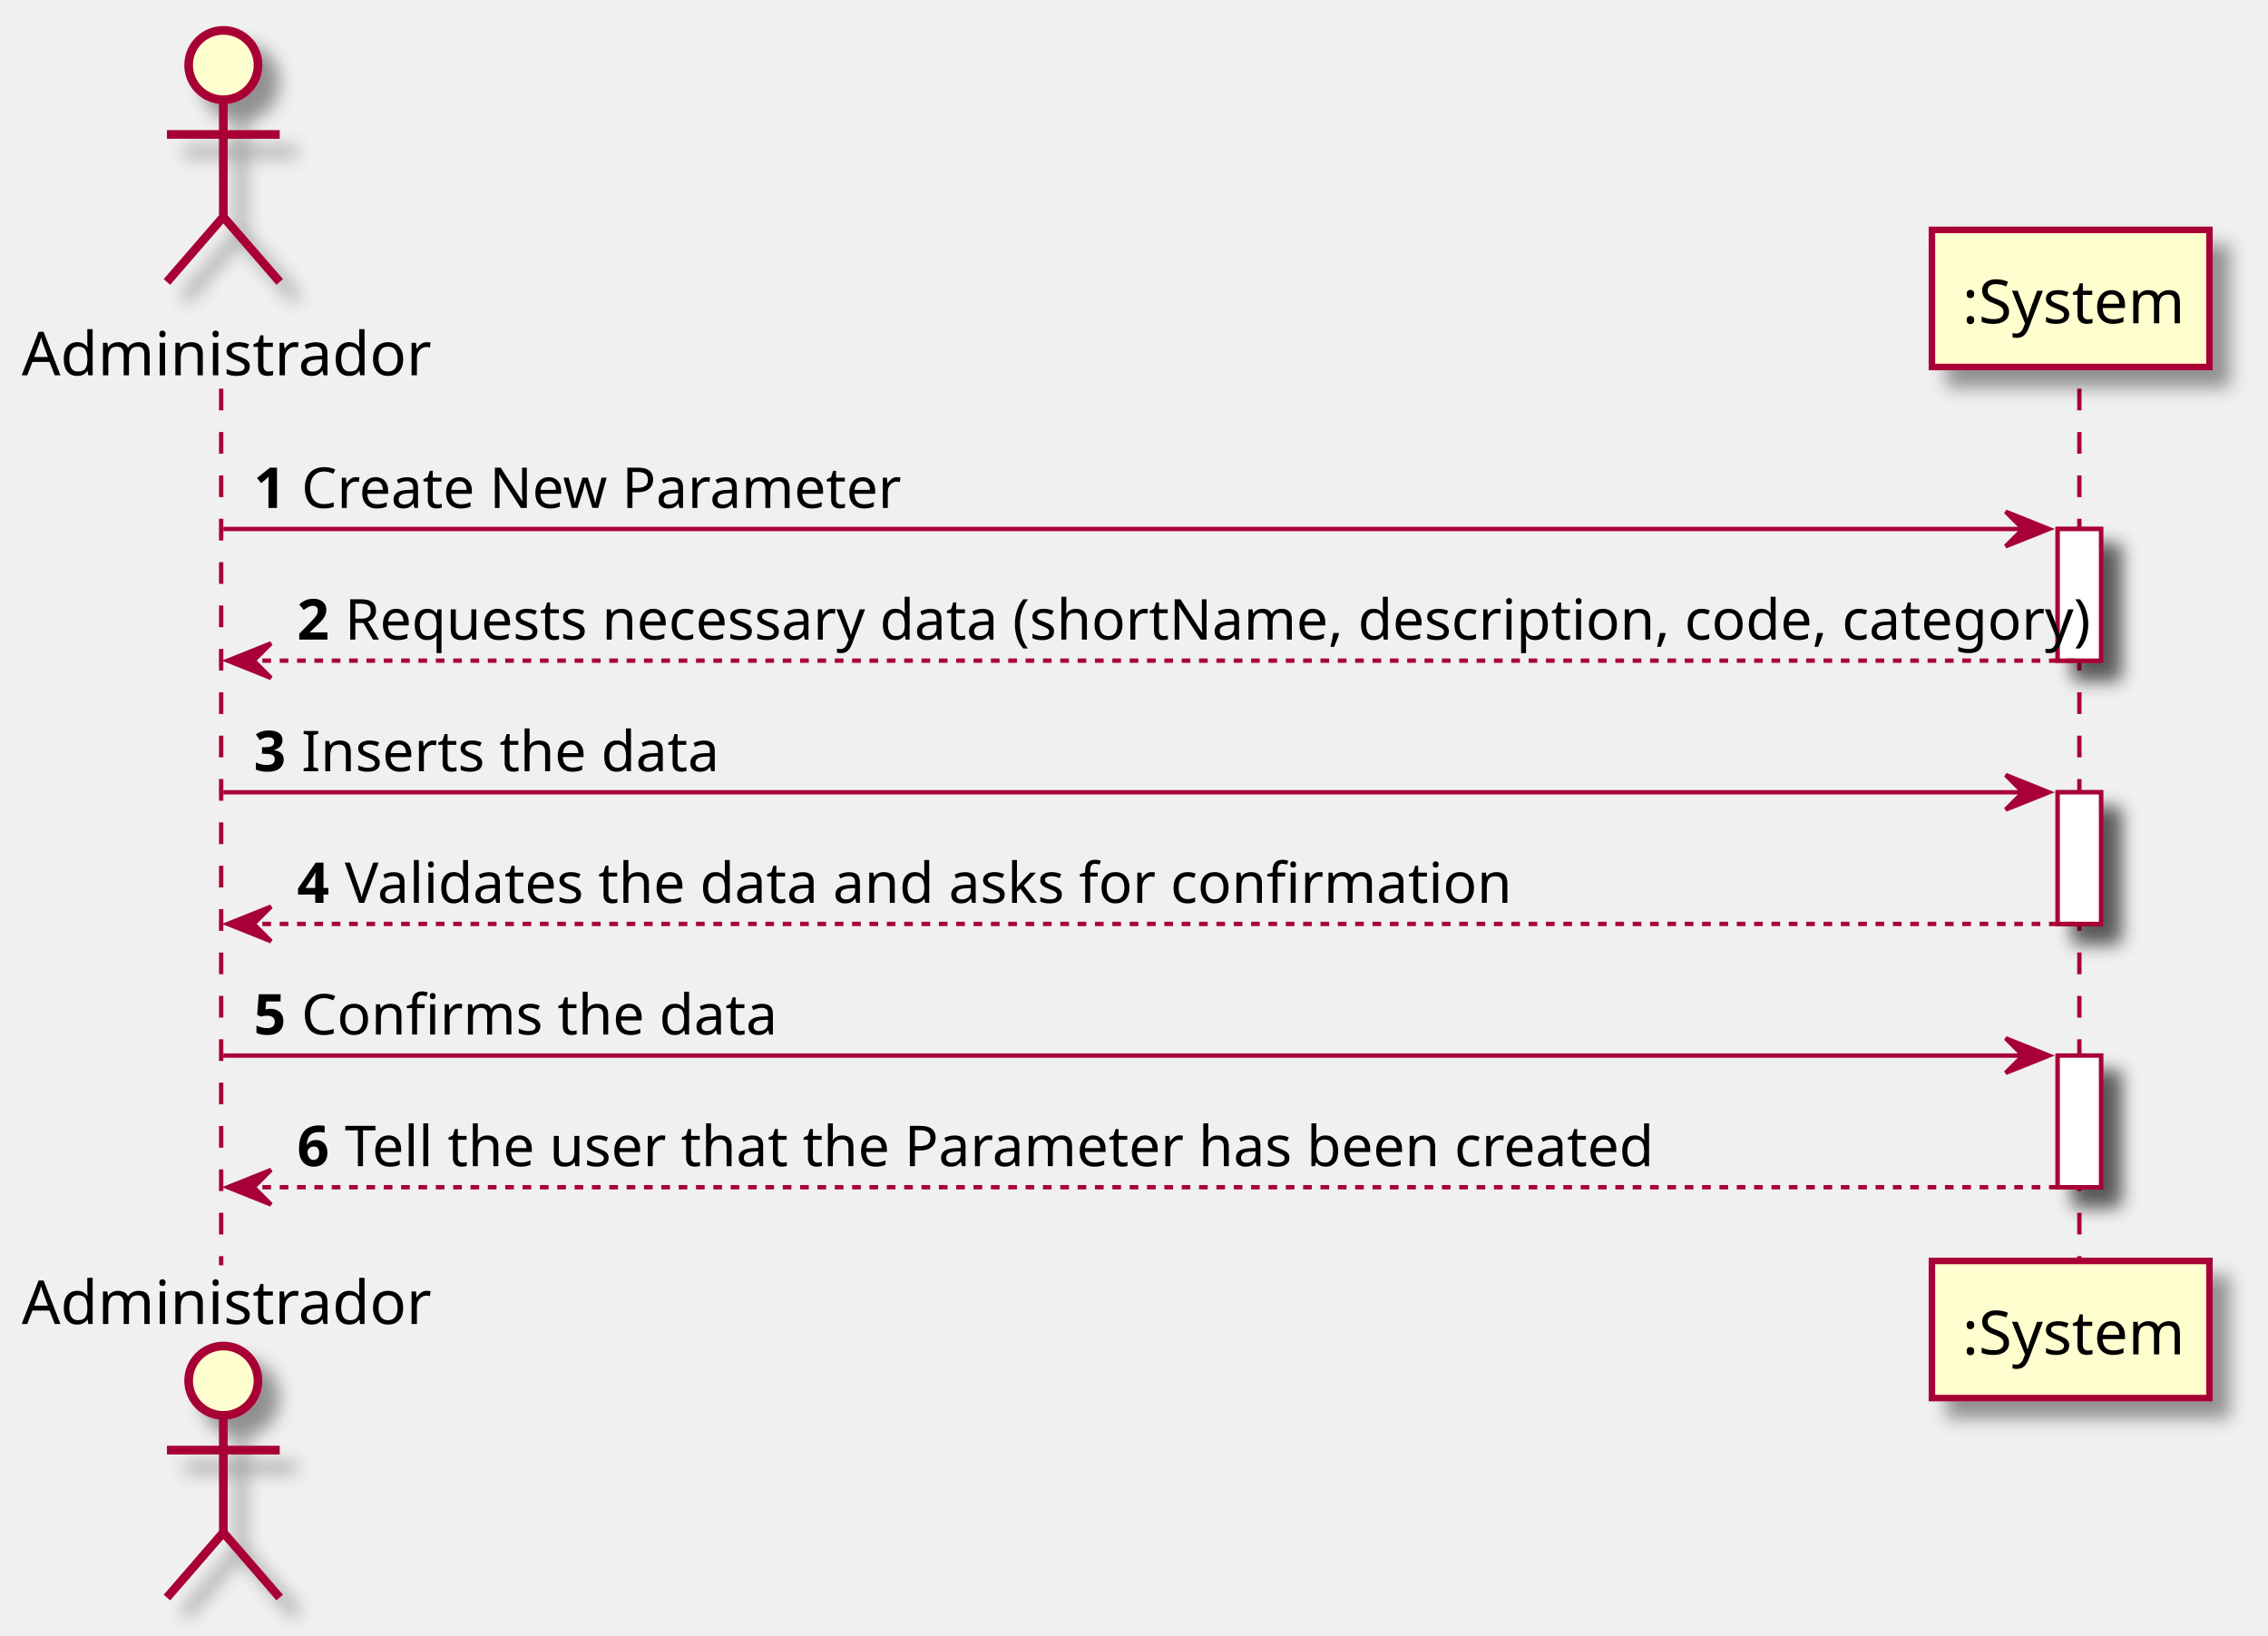
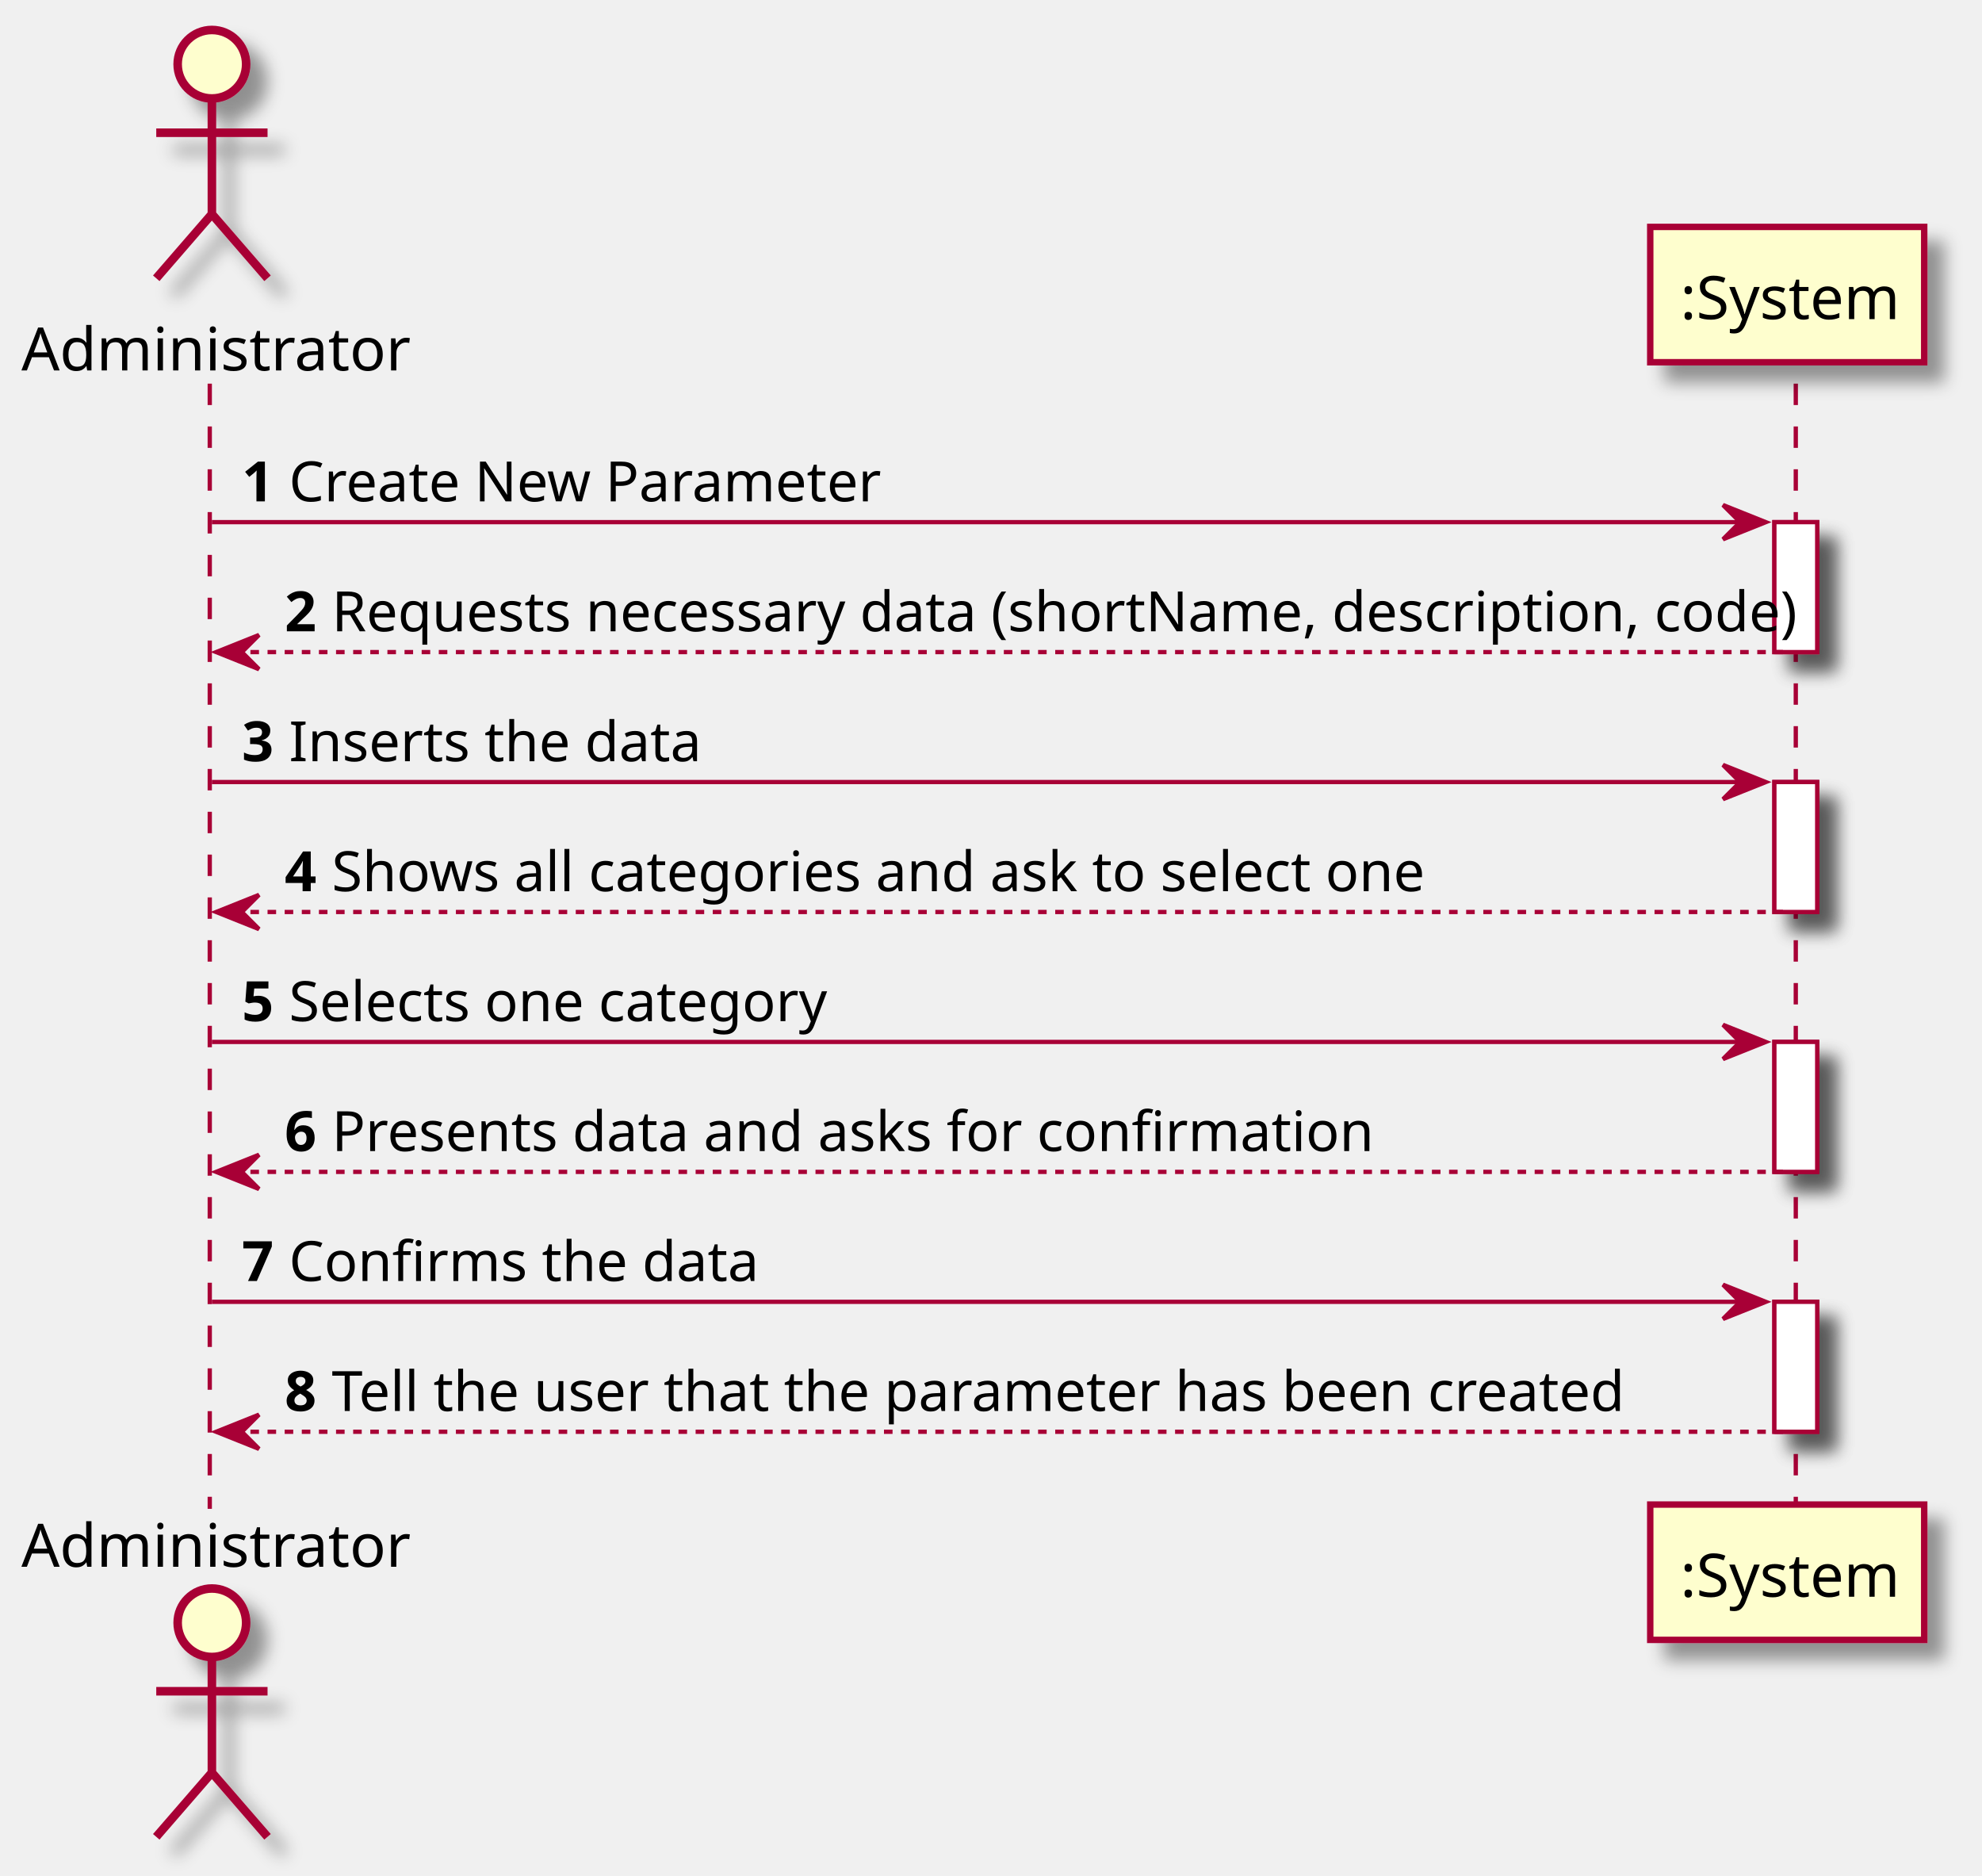
- <svg xmlns="http://www.w3.org/2000/svg" contentScriptType="application/ecmascript" contentStyleType="text/css" height="377px" preserveAspectRatio="none" style="width:523px;height:377px;" version="1.1" viewBox="0 0 523 377" width="523px" zoomAndPan="magnify">
+ <svg xmlns="http://www.w3.org/2000/svg" contentScriptType="application/ecmascript" contentStyleType="text/css" height="438px" preserveAspectRatio="none" style="width:463px;height:438px;" version="1.1" viewBox="0 0 463 438" width="463px" zoomAndPan="magnify">
  <defs>
-     <filter height="300%" id="fp5ntj9ouyhie" width="300%" x="-1" y="-1">
+     <filter height="300%" id="fhqstk60iwo04" width="300%" x="-1" y="-1">
      <feGaussianBlur result="blurOut" stdDeviation="2.0" />
      <feColorMatrix in="blurOut" result="blurOut2" type="matrix" values="0 0 0 0 0 0 0 0 0 0 0 0 0 0 0 0 0 0 .4 0" />
      <feOffset dx="4.0" dy="4.0" in="blurOut2" result="blurOut3" />
      <feBlend in="SourceGraphic" in2="blurOut3" mode="normal" />
    </filter>
  </defs>
  <g>
-     <rect fill="#FFFFFF" filter="url(#fp5ntj9ouyhie)" height="30.352" style="stroke:#A80036;stroke-width:1.0;" width="10" x="474.5" y="121.961" />
-     <rect fill="#FFFFFF" filter="url(#fp5ntj9ouyhie)" height="30.352" style="stroke:#A80036;stroke-width:1.0;" width="10" x="474.5" y="182.664" />
-     <rect fill="#FFFFFF" filter="url(#fp5ntj9ouyhie)" height="30.352" style="stroke:#A80036;stroke-width:1.0;" width="10" x="474.5" y="243.367" />
-     <line style="stroke:#A80036;stroke-width:1.0;stroke-dasharray:5.0,5.0;" x1="51" x2="51" y1="89.609" y2="291.719" />
-     <line style="stroke:#A80036;stroke-width:1.0;stroke-dasharray:5.0,5.0;" x1="479.5" x2="479.5" y1="89.609" y2="291.719" />
-     <text fill="#000000" font-family="sans-serif" font-size="14" lengthAdjust="spacing" textLength="87" x="5" y="86.533">Administrador</text>
-     <ellipse cx="51.5" cy="15" fill="#FEFECE" filter="url(#fp5ntj9ouyhie)" rx="8" ry="8" style="stroke:#A80036;stroke-width:2.0;" />
-     <path d="M51.5,23 L51.5,50 M38.5,31 L64.5,31 M51.5,50 L38.5,65 M51.5,50 L64.5,65 " fill="none" filter="url(#fp5ntj9ouyhie)" style="stroke:#A80036;stroke-width:2.0;" />
-     <text fill="#000000" font-family="sans-serif" font-size="14" lengthAdjust="spacing" textLength="87" x="5" y="305.252">Administrador</text>
-     <ellipse cx="51.5" cy="318.328" fill="#FEFECE" filter="url(#fp5ntj9ouyhie)" rx="8" ry="8" style="stroke:#A80036;stroke-width:2.0;" />
-     <path d="M51.5,326.328 L51.5,353.328 M38.5,334.328 L64.5,334.328 M51.5,353.328 L38.5,368.328 M51.5,353.328 L64.5,368.328 " fill="none" filter="url(#fp5ntj9ouyhie)" style="stroke:#A80036;stroke-width:2.0;" />
-     <rect fill="#FEFECE" filter="url(#fp5ntj9ouyhie)" height="31.609" style="stroke:#A80036;stroke-width:1.5;" width="64" x="445.5" y="53" />
-     <text fill="#000000" font-family="sans-serif" font-size="14" lengthAdjust="spacing" textLength="50" x="452.5" y="74.533">:System</text>
-     <rect fill="#FEFECE" filter="url(#fp5ntj9ouyhie)" height="31.609" style="stroke:#A80036;stroke-width:1.5;" width="64" x="445.5" y="290.719" />
-     <text fill="#000000" font-family="sans-serif" font-size="14" lengthAdjust="spacing" textLength="50" x="452.5" y="312.252">:System</text>
-     <rect fill="#FFFFFF" filter="url(#fp5ntj9ouyhie)" height="30.352" style="stroke:#A80036;stroke-width:1.0;" width="10" x="474.5" y="121.961" />
-     <rect fill="#FFFFFF" filter="url(#fp5ntj9ouyhie)" height="30.352" style="stroke:#A80036;stroke-width:1.0;" width="10" x="474.5" y="182.664" />
-     <rect fill="#FFFFFF" filter="url(#fp5ntj9ouyhie)" height="30.352" style="stroke:#A80036;stroke-width:1.0;" width="10" x="474.5" y="243.367" />
-     <polygon fill="#A80036" points="462.5,117.961,472.5,121.961,462.5,125.961,466.5,121.961" style="stroke:#A80036;stroke-width:1.0;" />
-     <line style="stroke:#A80036;stroke-width:1.0;" x1="51.5" x2="468.5" y1="121.961" y2="121.961" />
-     <text fill="#000000" font-family="sans-serif" font-size="13" font-weight="bold" lengthAdjust="spacing" textLength="7" x="58.5" y="117.105">1</text>
-     <text fill="#000000" font-family="sans-serif" font-size="13" lengthAdjust="spacing" textLength="131" x="69.5" y="117.105">Create New Parameter</text>
-     <polygon fill="#A80036" points="62.5,148.312,52.5,152.312,62.5,156.312,58.5,152.312" style="stroke:#A80036;stroke-width:1.0;" />
-     <line style="stroke:#A80036;stroke-width:1.0;stroke-dasharray:2.0,2.0;" x1="56.5" x2="478.5" y1="152.312" y2="152.312" />
-     <text fill="#000000" font-family="sans-serif" font-size="13" font-weight="bold" lengthAdjust="spacing" textLength="7" x="68.5" y="147.456">2</text>
-     <text fill="#000000" font-family="sans-serif" font-size="13" lengthAdjust="spacing" textLength="388" x="79.5" y="147.456">Requests necessary data (shortName, description, code, category)</text>
-     <polygon fill="#A80036" points="462.5,178.664,472.5,182.664,462.5,186.664,466.5,182.664" style="stroke:#A80036;stroke-width:1.0;" />
-     <line style="stroke:#A80036;stroke-width:1.0;" x1="51.5" x2="468.5" y1="182.664" y2="182.664" />
-     <text fill="#000000" font-family="sans-serif" font-size="13" font-weight="bold" lengthAdjust="spacing" textLength="7" x="58.5" y="177.808">3</text>
-     <text fill="#000000" font-family="sans-serif" font-size="13" lengthAdjust="spacing" textLength="90" x="69.5" y="177.808">Inserts the data</text>
-     <polygon fill="#A80036" points="62.5,209.016,52.5,213.016,62.5,217.016,58.5,213.016" style="stroke:#A80036;stroke-width:1.0;" />
-     <line style="stroke:#A80036;stroke-width:1.0;stroke-dasharray:2.0,2.0;" x1="56.5" x2="478.5" y1="213.016" y2="213.016" />
-     <text fill="#000000" font-family="sans-serif" font-size="13" font-weight="bold" lengthAdjust="spacing" textLength="7" x="68.5" y="208.159">4</text>
-     <text fill="#000000" font-family="sans-serif" font-size="13" lengthAdjust="spacing" textLength="254" x="79.5" y="208.159">Validates the data and asks for confirmation</text>
-     <polygon fill="#A80036" points="462.5,239.367,472.5,243.367,462.5,247.367,466.5,243.367" style="stroke:#A80036;stroke-width:1.0;" />
-     <line style="stroke:#A80036;stroke-width:1.0;" x1="51.5" x2="468.5" y1="243.367" y2="243.367" />
-     <text fill="#000000" font-family="sans-serif" font-size="13" font-weight="bold" lengthAdjust="spacing" textLength="7" x="58.5" y="238.511">5</text>
-     <text fill="#000000" font-family="sans-serif" font-size="13" lengthAdjust="spacing" textLength="102" x="69.5" y="238.511">Confirms the data</text>
-     <polygon fill="#A80036" points="62.5,269.719,52.5,273.719,62.5,277.719,58.5,273.719" style="stroke:#A80036;stroke-width:1.0;" />
-     <line style="stroke:#A80036;stroke-width:1.0;stroke-dasharray:2.0,2.0;" x1="56.5" x2="478.5" y1="273.719" y2="273.719" />
-     <text fill="#000000" font-family="sans-serif" font-size="13" font-weight="bold" lengthAdjust="spacing" textLength="7" x="68.5" y="268.862">6</text>
-     <text fill="#000000" font-family="sans-serif" font-size="13" lengthAdjust="spacing" textLength="287" x="79.5" y="268.862">Tell the user that the Parameter has been created</text>
+     <rect fill="#FFFFFF" filter="url(#fhqstk60iwo04)" height="30.352" style="stroke:#A80036;stroke-width:1.0;" width="10" x="414.5" y="121.961" />
+     <rect fill="#FFFFFF" filter="url(#fhqstk60iwo04)" height="30.352" style="stroke:#A80036;stroke-width:1.0;" width="10" x="414.5" y="182.664" />
+     <rect fill="#FFFFFF" filter="url(#fhqstk60iwo04)" height="30.352" style="stroke:#A80036;stroke-width:1.0;" width="10" x="414.5" y="243.367" />
+     <rect fill="#FFFFFF" filter="url(#fhqstk60iwo04)" height="30.352" style="stroke:#A80036;stroke-width:1.0;" width="10" x="414.5" y="304.07" />
+     <line style="stroke:#A80036;stroke-width:1.0;stroke-dasharray:5.0,5.0;" x1="49" x2="49" y1="89.609" y2="352.422" />
+     <line style="stroke:#A80036;stroke-width:1.0;stroke-dasharray:5.0,5.0;" x1="419.5" x2="419.5" y1="89.609" y2="352.422" />
+     <text fill="#000000" font-family="sans-serif" font-size="14" lengthAdjust="spacing" textLength="83" x="5" y="86.533">Administrator</text>
+     <ellipse cx="49.5" cy="15" fill="#FEFECE" filter="url(#fhqstk60iwo04)" rx="8" ry="8" style="stroke:#A80036;stroke-width:2.0;" />
+     <path d="M49.5,23 L49.5,50 M36.5,31 L62.5,31 M49.5,50 L36.5,65 M49.5,50 L62.5,65 " fill="none" filter="url(#fhqstk60iwo04)" style="stroke:#A80036;stroke-width:2.0;" />
+     <text fill="#000000" font-family="sans-serif" font-size="14" lengthAdjust="spacing" textLength="83" x="5" y="365.955">Administrator</text>
+     <ellipse cx="49.5" cy="379.031" fill="#FEFECE" filter="url(#fhqstk60iwo04)" rx="8" ry="8" style="stroke:#A80036;stroke-width:2.0;" />
+     <path d="M49.5,387.031 L49.5,414.031 M36.5,395.031 L62.5,395.031 M49.5,414.031 L36.5,429.031 M49.5,414.031 L62.5,429.031 " fill="none" filter="url(#fhqstk60iwo04)" style="stroke:#A80036;stroke-width:2.0;" />
+     <rect fill="#FEFECE" filter="url(#fhqstk60iwo04)" height="31.609" style="stroke:#A80036;stroke-width:1.5;" width="64" x="385.5" y="53" />
+     <text fill="#000000" font-family="sans-serif" font-size="14" lengthAdjust="spacing" textLength="50" x="392.5" y="74.533">:System</text>
+     <rect fill="#FEFECE" filter="url(#fhqstk60iwo04)" height="31.609" style="stroke:#A80036;stroke-width:1.5;" width="64" x="385.5" y="351.422" />
+     <text fill="#000000" font-family="sans-serif" font-size="14" lengthAdjust="spacing" textLength="50" x="392.5" y="372.955">:System</text>
+     <rect fill="#FFFFFF" filter="url(#fhqstk60iwo04)" height="30.352" style="stroke:#A80036;stroke-width:1.0;" width="10" x="414.5" y="121.961" />
+     <rect fill="#FFFFFF" filter="url(#fhqstk60iwo04)" height="30.352" style="stroke:#A80036;stroke-width:1.0;" width="10" x="414.5" y="182.664" />
+     <rect fill="#FFFFFF" filter="url(#fhqstk60iwo04)" height="30.352" style="stroke:#A80036;stroke-width:1.0;" width="10" x="414.5" y="243.367" />
+     <rect fill="#FFFFFF" filter="url(#fhqstk60iwo04)" height="30.352" style="stroke:#A80036;stroke-width:1.0;" width="10" x="414.5" y="304.07" />
+     <polygon fill="#A80036" points="402.5,117.961,412.5,121.961,402.5,125.961,406.5,121.961" style="stroke:#A80036;stroke-width:1.0;" />
+     <line style="stroke:#A80036;stroke-width:1.0;" x1="49.5" x2="408.5" y1="121.961" y2="121.961" />
+     <text fill="#000000" font-family="sans-serif" font-size="13" font-weight="bold" lengthAdjust="spacing" textLength="7" x="56.5" y="117.105">1</text>
+     <text fill="#000000" font-family="sans-serif" font-size="13" lengthAdjust="spacing" textLength="131" x="67.5" y="117.105">Create New Parameter</text>
+     <polygon fill="#A80036" points="60.5,148.312,50.5,152.312,60.5,156.312,56.5,152.312" style="stroke:#A80036;stroke-width:1.0;" />
+     <line style="stroke:#A80036;stroke-width:1.0;stroke-dasharray:2.0,2.0;" x1="54.5" x2="418.5" y1="152.312" y2="152.312" />
+     <text fill="#000000" font-family="sans-serif" font-size="13" font-weight="bold" lengthAdjust="spacing" textLength="7" x="66.5" y="147.456">2</text>
+     <text fill="#000000" font-family="sans-serif" font-size="13" lengthAdjust="spacing" textLength="330" x="77.5" y="147.456">Requests necessary data (shortName, description, code)</text>
+     <polygon fill="#A80036" points="402.5,178.664,412.5,182.664,402.5,186.664,406.5,182.664" style="stroke:#A80036;stroke-width:1.0;" />
+     <line style="stroke:#A80036;stroke-width:1.0;" x1="49.5" x2="408.5" y1="182.664" y2="182.664" />
+     <text fill="#000000" font-family="sans-serif" font-size="13" font-weight="bold" lengthAdjust="spacing" textLength="7" x="56.5" y="177.808">3</text>
+     <text fill="#000000" font-family="sans-serif" font-size="13" lengthAdjust="spacing" textLength="90" x="67.5" y="177.808">Inserts the data</text>
+     <polygon fill="#A80036" points="60.5,209.016,50.5,213.016,60.5,217.016,56.5,213.016" style="stroke:#A80036;stroke-width:1.0;" />
+     <line style="stroke:#A80036;stroke-width:1.0;stroke-dasharray:2.0,2.0;" x1="54.5" x2="418.5" y1="213.016" y2="213.016" />
+     <text fill="#000000" font-family="sans-serif" font-size="13" font-weight="bold" lengthAdjust="spacing" textLength="7" x="66.5" y="208.159">4</text>
+     <text fill="#000000" font-family="sans-serif" font-size="13" lengthAdjust="spacing" textLength="249" x="77.5" y="208.159">Shows all categories and ask to select one</text>
+     <polygon fill="#A80036" points="402.5,239.367,412.5,243.367,402.5,247.367,406.5,243.367" style="stroke:#A80036;stroke-width:1.0;" />
+     <line style="stroke:#A80036;stroke-width:1.0;" x1="49.5" x2="408.5" y1="243.367" y2="243.367" />
+     <text fill="#000000" font-family="sans-serif" font-size="13" font-weight="bold" lengthAdjust="spacing" textLength="7" x="56.5" y="238.511">5</text>
+     <text fill="#000000" font-family="sans-serif" font-size="13" lengthAdjust="spacing" textLength="123" x="67.5" y="238.511">Selects one category</text>
+     <polygon fill="#A80036" points="60.5,269.719,50.5,273.719,60.5,277.719,56.5,273.719" style="stroke:#A80036;stroke-width:1.0;" />
+     <line style="stroke:#A80036;stroke-width:1.0;stroke-dasharray:2.0,2.0;" x1="54.5" x2="418.5" y1="273.719" y2="273.719" />
+     <text fill="#000000" font-family="sans-serif" font-size="13" font-weight="bold" lengthAdjust="spacing" textLength="7" x="66.5" y="268.862">6</text>
+     <text fill="#000000" font-family="sans-serif" font-size="13" lengthAdjust="spacing" textLength="230" x="77.5" y="268.862">Presents data and asks for confirmation</text>
+     <polygon fill="#A80036" points="402.5,300.07,412.5,304.07,402.5,308.07,406.5,304.07" style="stroke:#A80036;stroke-width:1.0;" />
+     <line style="stroke:#A80036;stroke-width:1.0;" x1="49.5" x2="408.5" y1="304.07" y2="304.07" />
+     <text fill="#000000" font-family="sans-serif" font-size="13" font-weight="bold" lengthAdjust="spacing" textLength="7" x="56.5" y="299.214">7</text>
+     <text fill="#000000" font-family="sans-serif" font-size="13" lengthAdjust="spacing" textLength="102" x="67.5" y="299.214">Confirms the data</text>
+     <polygon fill="#A80036" points="60.5,330.422,50.5,334.422,60.5,338.422,56.5,334.422" style="stroke:#A80036;stroke-width:1.0;" />
+     <line style="stroke:#A80036;stroke-width:1.0;stroke-dasharray:2.0,2.0;" x1="54.5" x2="418.5" y1="334.422" y2="334.422" />
+     <text fill="#000000" font-family="sans-serif" font-size="13" font-weight="bold" lengthAdjust="spacing" textLength="7" x="66.5" y="329.565">8</text>
+     <text fill="#000000" font-family="sans-serif" font-size="13" lengthAdjust="spacing" textLength="285" x="77.5" y="329.565">Tell the user that the parameter has been created</text>
  </g>
</svg>
